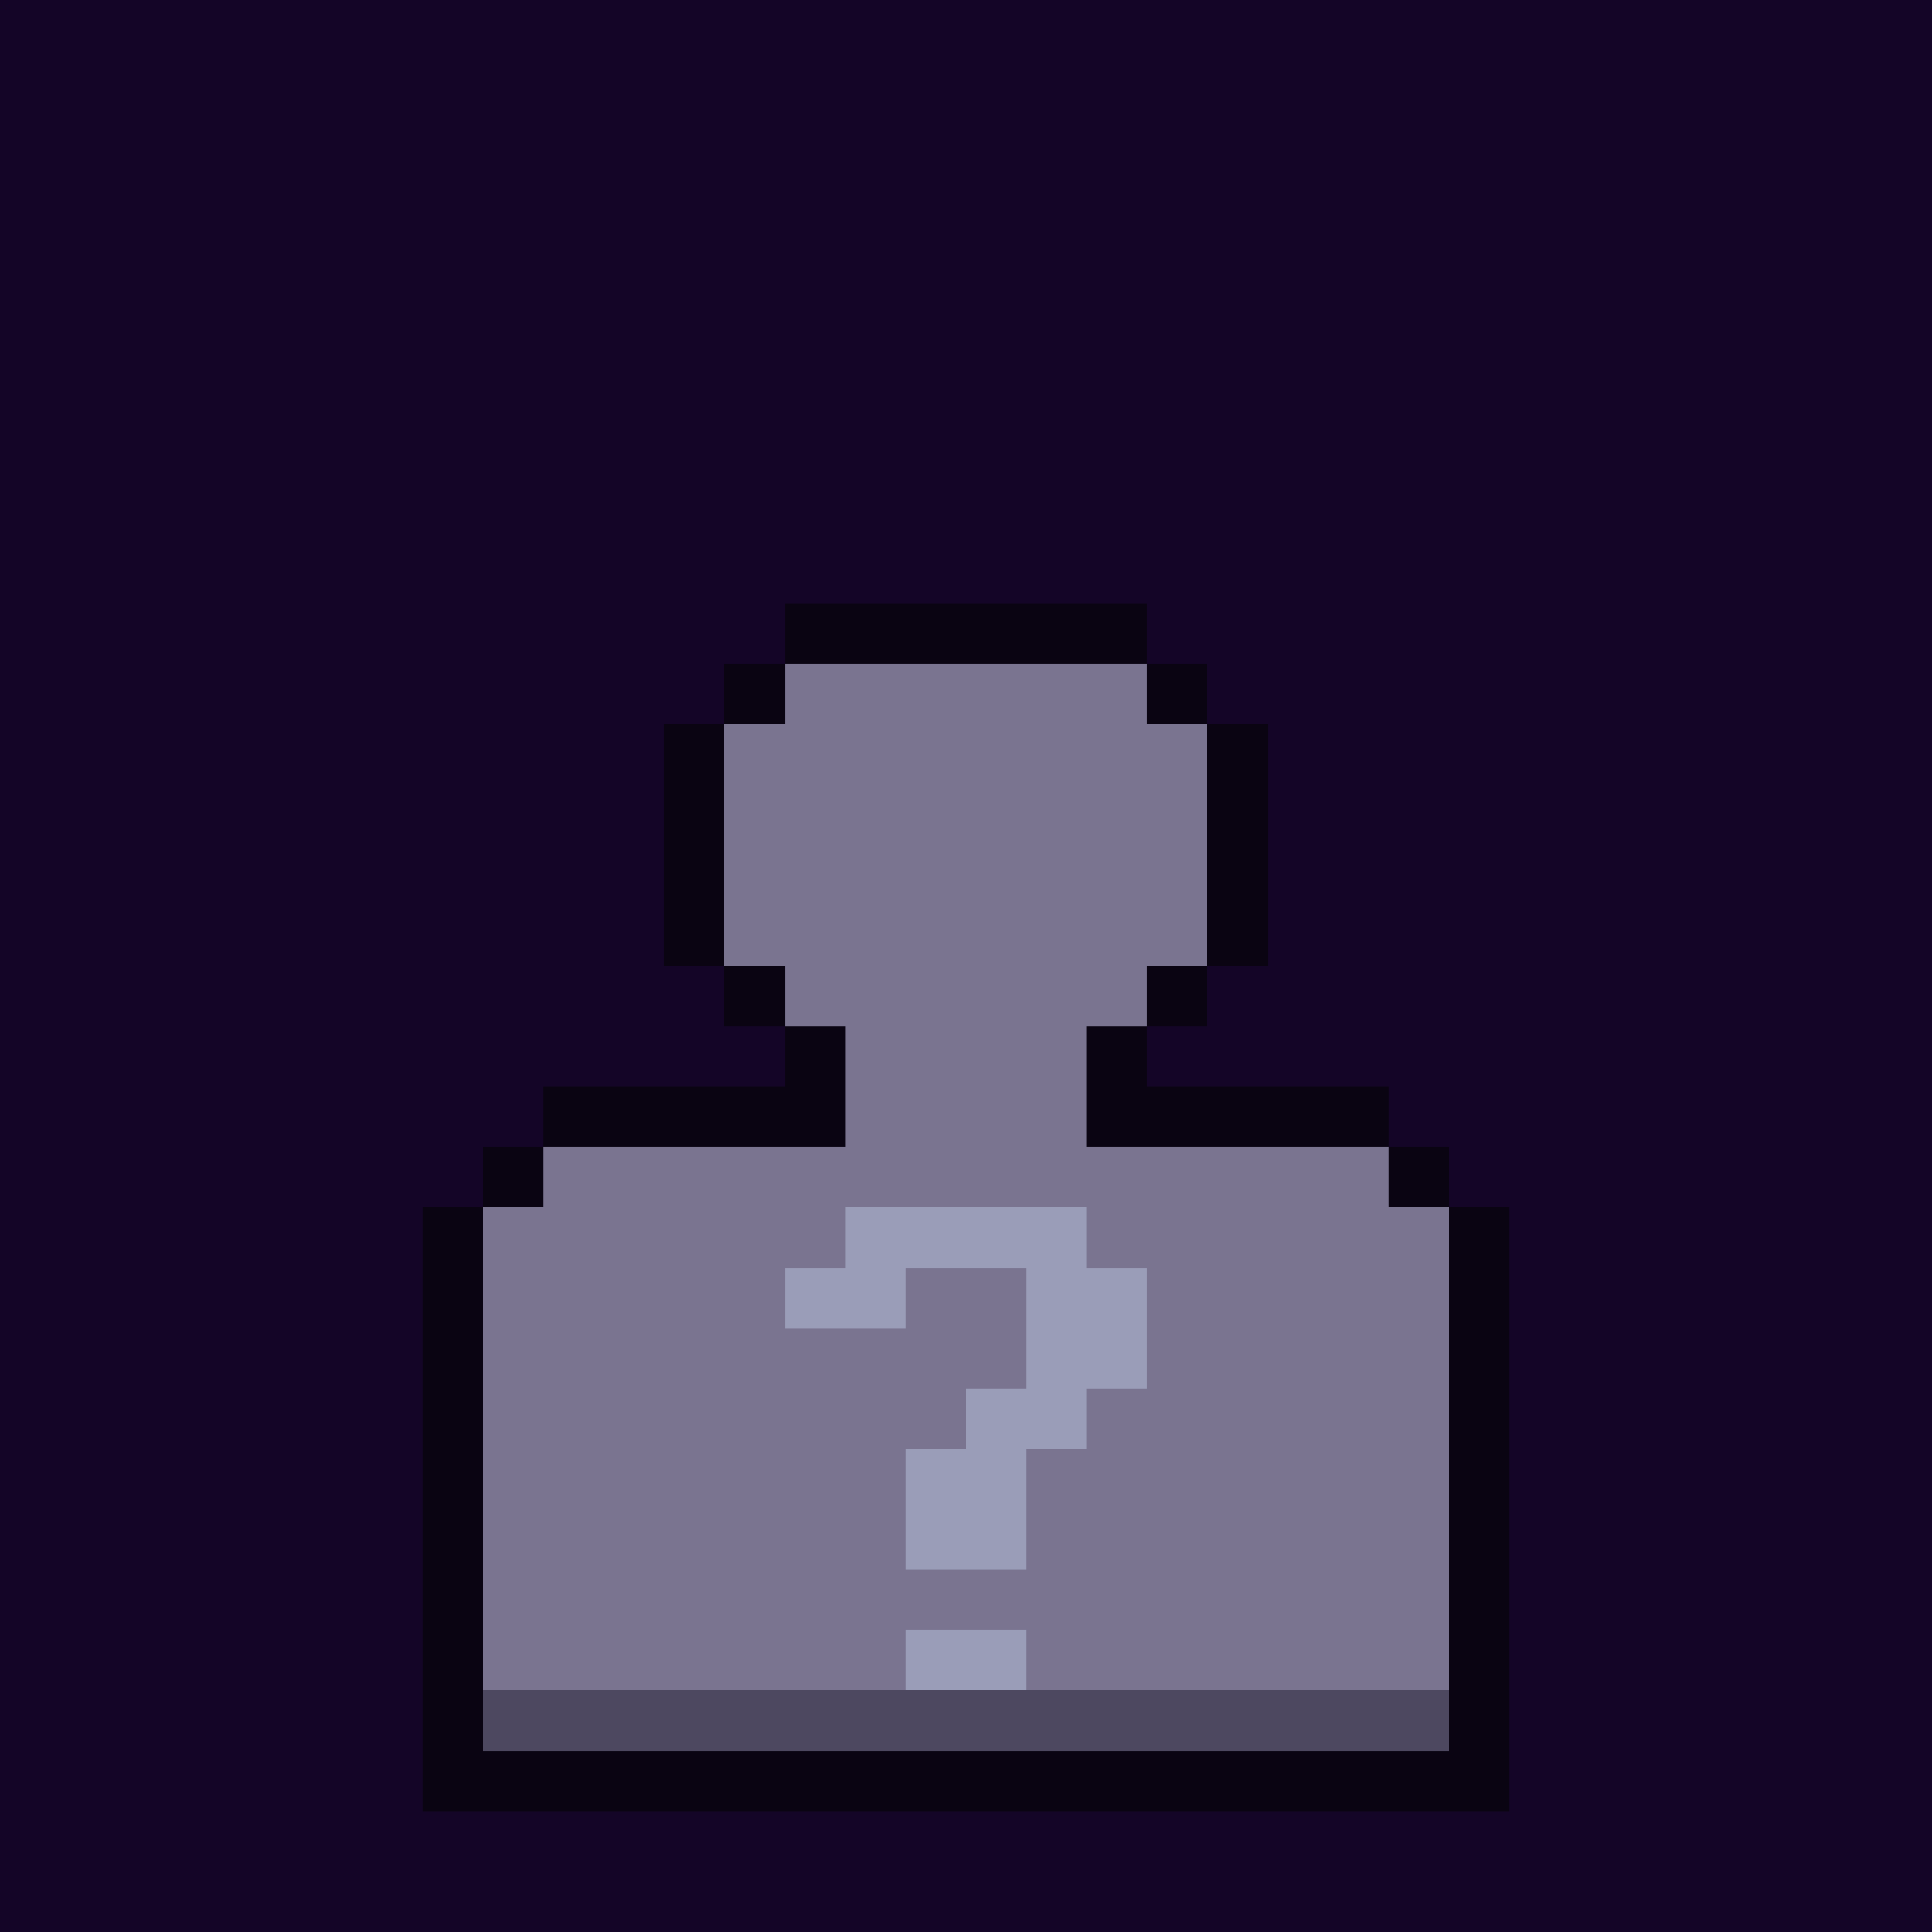
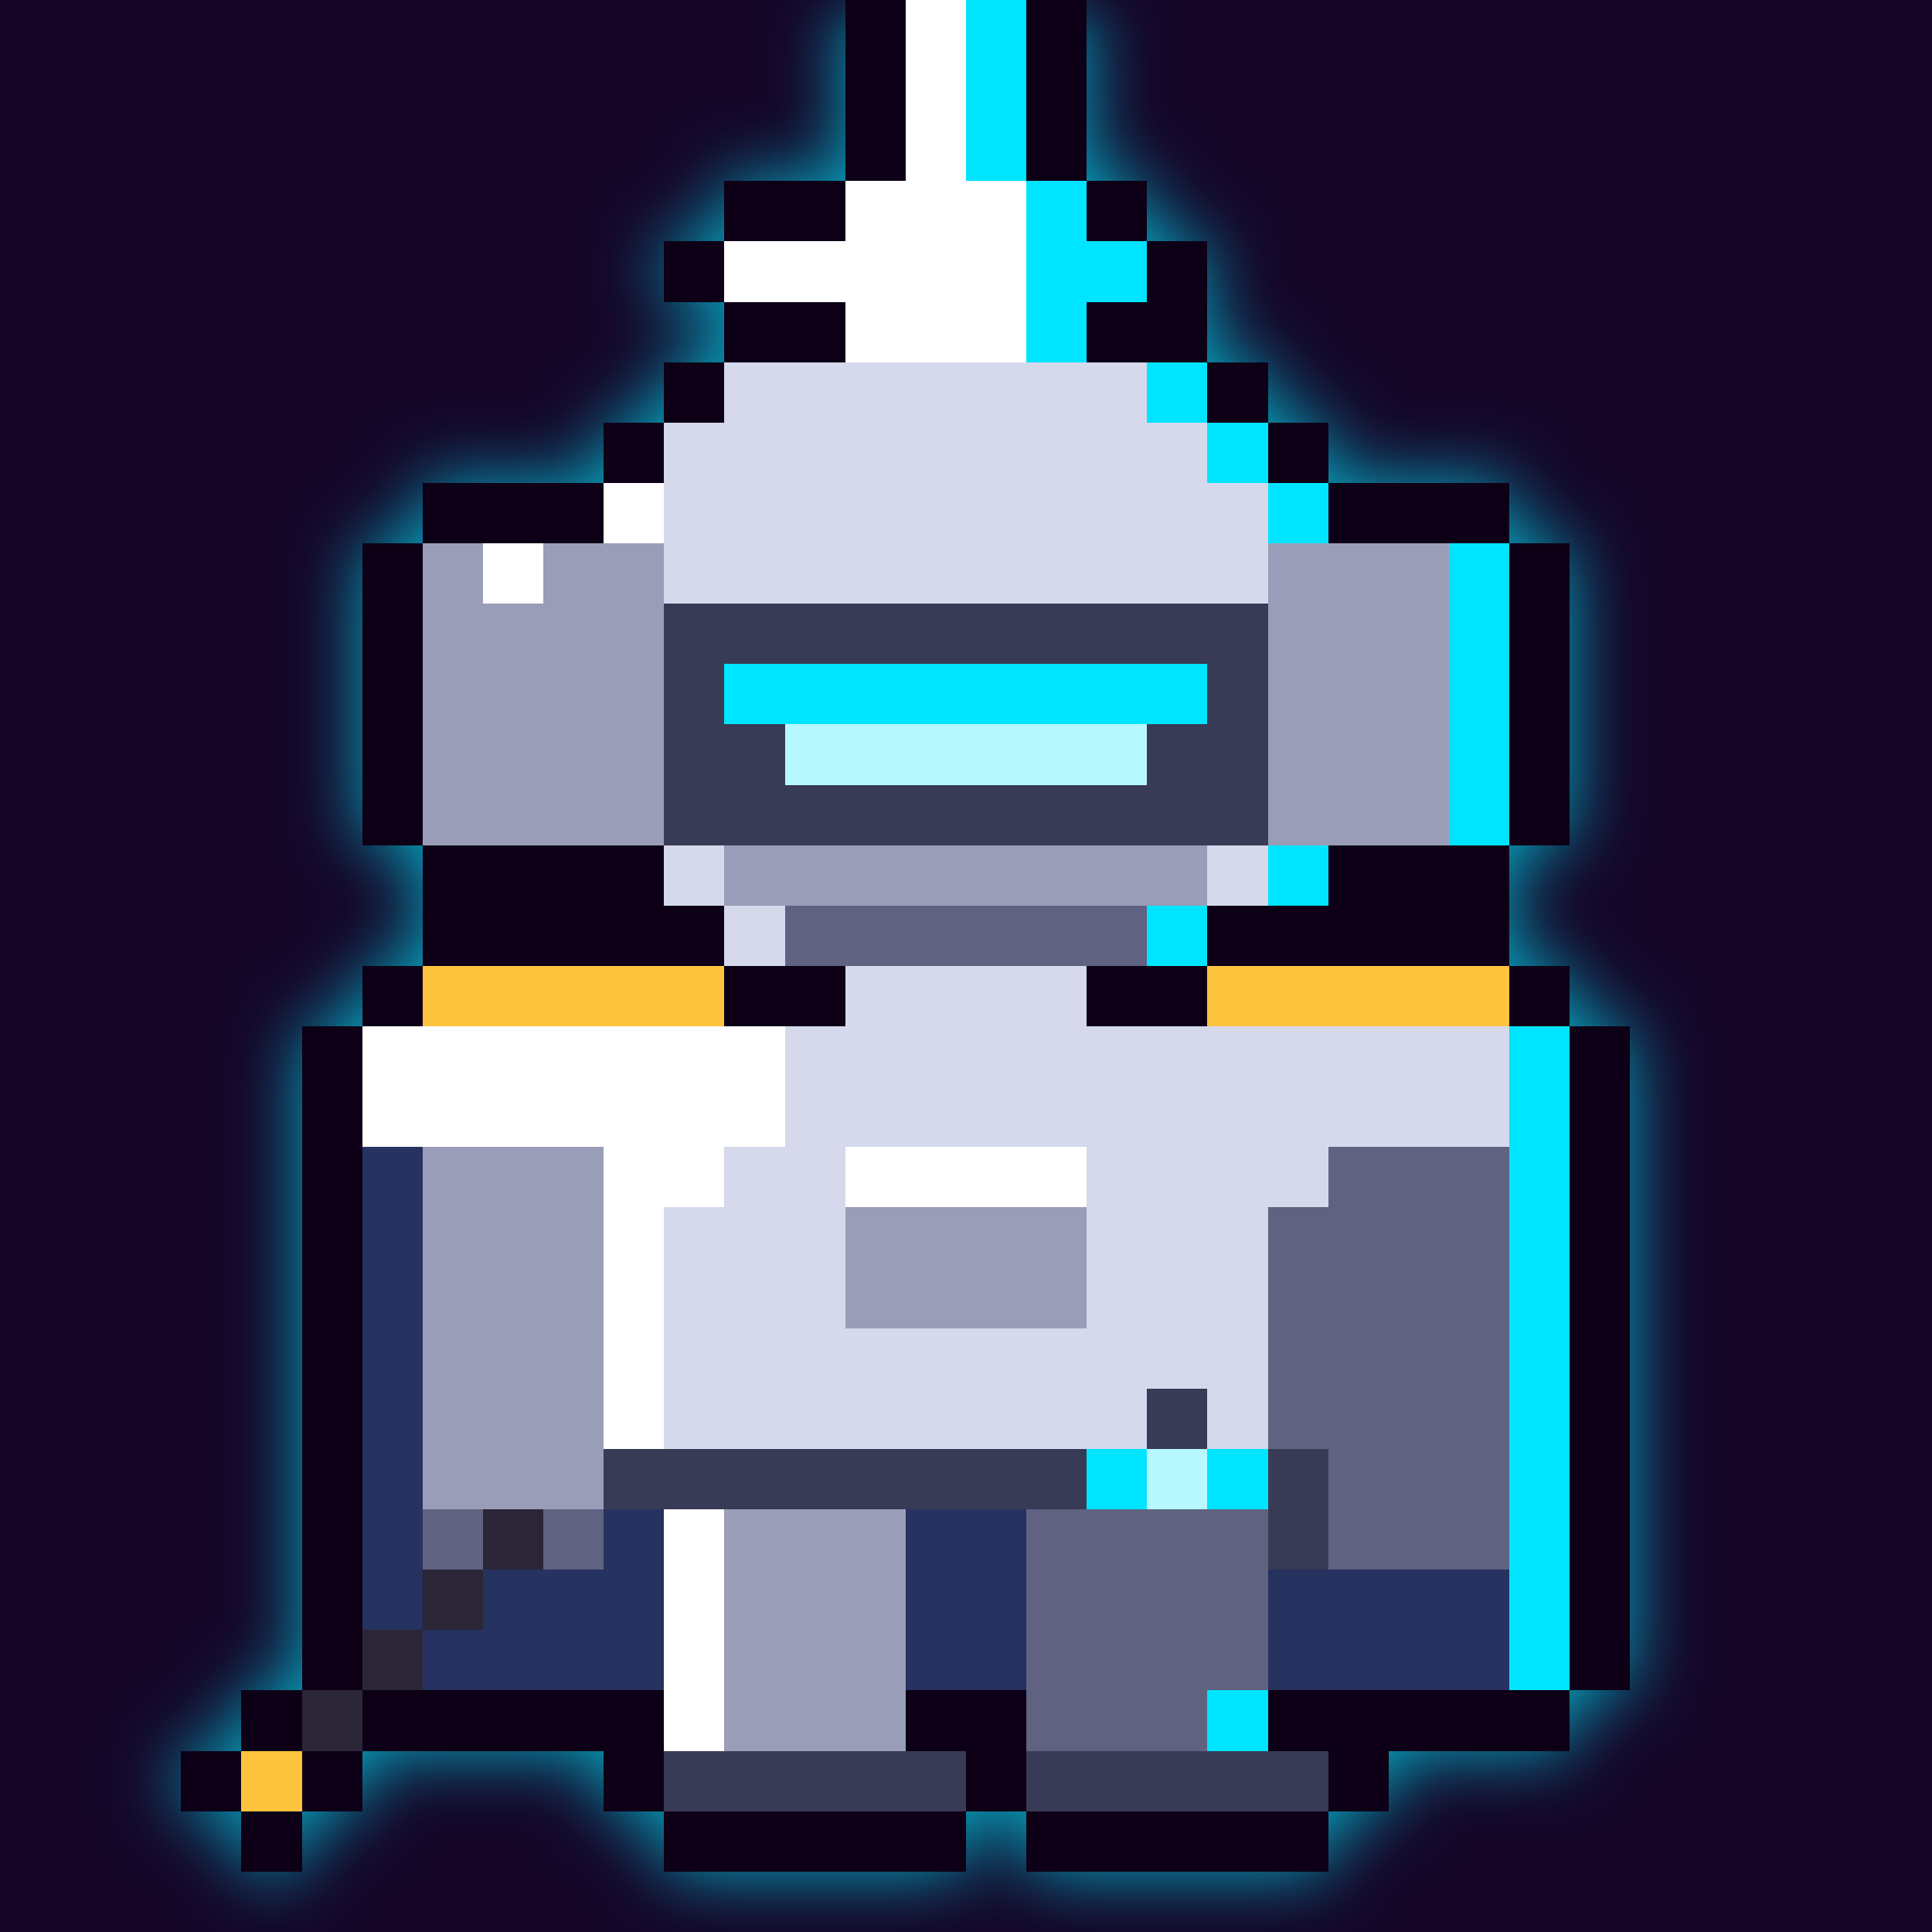
<svg xmlns="http://www.w3.org/2000/svg" width="128" height="128" viewBox="0 0 32 32" shape-rendering="crispEdges">
+   <filter id="glow-captain_hush" x="-20%" y="-20%" width="140%" height="140%">
+     <feDropShadow dx="0" dy="0" stdDeviation="0.6" flood-color="#00e5ff" flood-opacity="0.75" />
+   </filter>
  <rect width="32" height="32" fill="#140527" />
-   <path fill="#0a0412" d="M13 10h6v1h-6zM12 11h1v1h-1zM19 11h1v1h-1zM11 12h1v1h-1zM20 12h1v1h-1zM11 13h1v1h-1zM20 13h1v1h-1zM11 14h1v1h-1zM20 14h1v1h-1zM11 15h1v1h-1zM20 15h1v1h-1zM12 16h1v1h-1zM19 16h1v1h-1zM13 17h1v1h-1zM18 17h1v1h-1zM9 18h5v1h-5zM18 18h5v1h-5zM8 19h1v1h-1zM23 19h1v1h-1zM7 20h1v1h-1zM24 20h1v1h-1zM7 21h1v1h-1zM24 21h1v1h-1zM7 22h1v1h-1zM24 22h1v1h-1zM7 23h1v1h-1zM24 23h1v1h-1zM7 24h1v1h-1zM24 24h1v1h-1zM7 25h1v1h-1zM24 25h1v1h-1zM7 26h1v1h-1zM24 26h1v1h-1zM7 27h1v1h-1zM24 27h1v1h-1zM7 28h1v1h-1zM24 28h1v1h-1zM7 29h18v1h-18z" />
-   <path fill="#7a7490" d="M13 11h6v1h-6zM12 12h8v1h-8zM12 13h8v1h-8zM12 14h8v1h-8zM12 15h8v1h-8zM13 16h6v1h-6zM14 17h4v1h-4zM14 18h4v1h-4zM9 19h14v1h-14zM8 20h6v1h-6zM18 20h6v1h-6zM8 21h5v1h-5zM15 21h2v1h-2zM19 21h5v1h-5zM8 22h9v1h-9zM19 22h5v1h-5zM8 23h8v1h-8zM18 23h6v1h-6zM8 24h7v1h-7zM17 24h7v1h-7zM8 25h7v1h-7zM17 25h7v1h-7zM8 26h16v1h-16zM8 27h7v1h-7zM17 27h7v1h-7z" />
-   <path fill="#9a9db8" d="M14 20h4v1h-4zM13 21h2v1h-2zM17 21h2v1h-2zM17 22h2v1h-2zM16 23h2v1h-2zM15 24h2v1h-2zM15 25h2v1h-2zM15 27h2v1h-2z" />
-   <path fill="#4d4860" d="M8 28h16v1h-16z" />
+   <g filter="url(#glow-captain_hush)">
+     <path fill="#0a0412" d="M14 0h1v1h-1zM17 0h1v1h-1zM14 1h1v1h-1zM17 1h1v1h-1zM14 2h1v1h-1zM17 2h1v1h-1zM12 3h2v1h-2zM18 3h1v1h-1zM11 4h1v1h-1zM19 4h1v1h-1zM12 5h2v1h-2zM18 5h2v1h-2zM11 6h1v1h-1zM20 6h1v1h-1zM10 7h1v1h-1zM21 7h1v1h-1zM7 8h3v1h-3zM22 8h3v1h-3zM6 9h1v1h-1zM25 9h1v1h-1zM6 10h1v1h-1zM25 10h1v1h-1zM6 11h1v1h-1zM25 11h1v1h-1zM6 12h1v1h-1zM25 12h1v1h-1zM6 13h1v1h-1zM25 13h1v1h-1zM7 14h4v1h-4zM22 14h3v1h-3zM7 15h5v1h-5zM20 15h5v1h-5zM6 16h1v1h-1zM12 16h2v1h-2zM18 16h2v1h-2zM25 16h1v1h-1zM5 17h1v1h-1zM26 17h1v1h-1zM5 18h1v1h-1zM26 18h1v1h-1zM5 19h1v1h-1zM26 19h1v1h-1zM5 20h1v1h-1zM26 20h1v1h-1zM5 21h1v1h-1zM26 21h1v1h-1zM5 22h1v1h-1zM26 22h1v1h-1zM5 23h1v1h-1zM26 23h1v1h-1zM5 24h1v1h-1zM26 24h1v1h-1zM5 25h1v1h-1zM26 25h1v1h-1zM5 26h1v1h-1zM26 26h1v1h-1zM5 27h1v1h-1zM26 27h1v1h-1zM4 28h1v1h-1zM6 28h5v1h-5zM15 28h2v1h-2zM21 28h5v1h-5zM3 29h1v1h-1zM5 29h1v1h-1zM10 29h1v1h-1zM16 29h1v1h-1zM22 29h1v1h-1zM4 30h1v1h-1zM11 30h5v1h-5zM17 30h5v1h-5z" />
+     <path fill="#ffffff" d="M15 0h1v1h-1zM15 1h1v1h-1zM15 2h1v1h-1zM14 3h3v1h-3zM12 4h5v1h-5zM14 5h3v1h-3zM10 8h1v1h-1zM8 9h1v1h-1zM6 17h7v1h-7zM6 18h7v1h-7zM10 19h2v1h-2zM14 19h4v1h-4zM10 20h1v1h-1zM10 21h1v1h-1zM10 22h1v1h-1zM10 23h1v1h-1zM11 25h1v1h-1zM11 26h1v1h-1zM11 27h1v1h-1zM11 28h1v1h-1z" />
+     <path fill="#00e5ff" d="M16 0h1v1h-1zM16 1h1v1h-1zM16 2h1v1h-1zM17 3h1v1h-1zM17 4h2v1h-2zM17 5h1v1h-1zM19 6h1v1h-1zM20 7h1v1h-1zM21 8h1v1h-1zM24 9h1v1h-1zM24 10h1v1h-1zM12 11h8v1h-8zM24 11h1v1h-1zM24 12h1v1h-1zM24 13h1v1h-1zM21 14h1v1h-1zM19 15h1v1h-1zM25 17h1v1h-1zM25 18h1v1h-1zM25 19h1v1h-1zM25 20h1v1h-1zM25 21h1v1h-1zM25 22h1v1h-1zM25 23h1v1h-1zM18 24h1v1h-1zM20 24h1v1h-1zM25 24h1v1h-1zM25 25h1v1h-1zM25 26h1v1h-1zM25 27h1v1h-1zM20 28h1v1h-1z" />
+     <path fill="#d6d9ec" d="M12 6h7v1h-7zM11 7h9v1h-9zM11 8h10v1h-10zM11 9h10v1h-10zM11 14h1v1h-1zM20 14h1v1h-1zM12 15h1v1h-1zM14 16h4v1h-4zM13 17h12v1h-12zM13 18h12v1h-12zM12 19h2v1h-2zM18 19h4v1h-4zM11 20h3v1h-3zM18 20h3v1h-3zM11 21h3v1h-3zM18 21h3v1h-3zM11 22h10v1h-10zM11 23h8v1h-8zM20 23h1v1h-1z" />
+     <path fill="#9a9db8" d="M7 9h1v1h-1zM9 9h2v1h-2zM21 9h3v1h-3zM7 10h4v1h-4zM21 10h3v1h-3zM7 11h4v1h-4zM21 11h3v1h-3zM7 12h4v1h-4zM21 12h3v1h-3zM7 13h4v1h-4zM21 13h3v1h-3zM12 14h8v1h-8zM7 19h3v1h-3zM7 20h3v1h-3zM14 20h4v1h-4zM7 21h3v1h-3zM14 21h4v1h-4zM7 22h3v1h-3zM7 23h3v1h-3zM7 24h3v1h-3zM12 25h3v1h-3zM12 26h3v1h-3zM12 27h3v1h-3zM12 28h3v1h-3z" />
+     <path fill="#383a54" d="M11 10h10v1h-10zM11 11h1v1h-1zM20 11h1v1h-1zM11 12h2v1h-2zM19 12h2v1h-2zM11 13h10v1h-10zM19 23h1v1h-1zM10 24h8v1h-8zM21 24h1v1h-1zM21 25h1v1h-1zM11 29h5v1h-5zM17 29h5v1h-5z" />
+     <path fill="#b8f8ff" d="M13 12h6v1h-6zM19 24h1v1h-1z" />
+     <path fill="#5f6280" d="M13 15h6v1h-6zM22 19h3v1h-3zM21 20h4v1h-4zM21 21h4v1h-4zM21 22h4v1h-4zM21 23h4v1h-4zM22 24h3v1h-3zM7 25h1v1h-1zM9 25h1v1h-1zM17 25h4v1h-4zM22 25h3v1h-3zM17 26h4v1h-4zM17 27h4v1h-4zM17 28h3v1h-3z" />
+     <path fill="#ffc43d" d="M7 16h5v1h-5zM20 16h5v1h-5zM4 29h1v1h-1z" />
+     <path fill="#26305e" d="M6 19h1v1h-1zM6 20h1v1h-1zM6 21h1v1h-1zM6 22h1v1h-1zM6 23h1v1h-1zM6 24h1v1h-1zM6 25h1v1h-1zM10 25h1v1h-1zM15 25h2v1h-2zM6 26h1v1h-1zM8 26h3v1h-3zM15 26h2v1h-2zM21 26h4v1h-4zM7 27h4v1h-4zM15 27h2v1h-2zM21 27h4v1h-4z" />
+     <path fill="#2c2838" d="M8 25h1v1h-1zM7 26h1v1h-1zM6 27h1v1h-1zM5 28h1v1h-1z" />
+   </g>
</svg>
